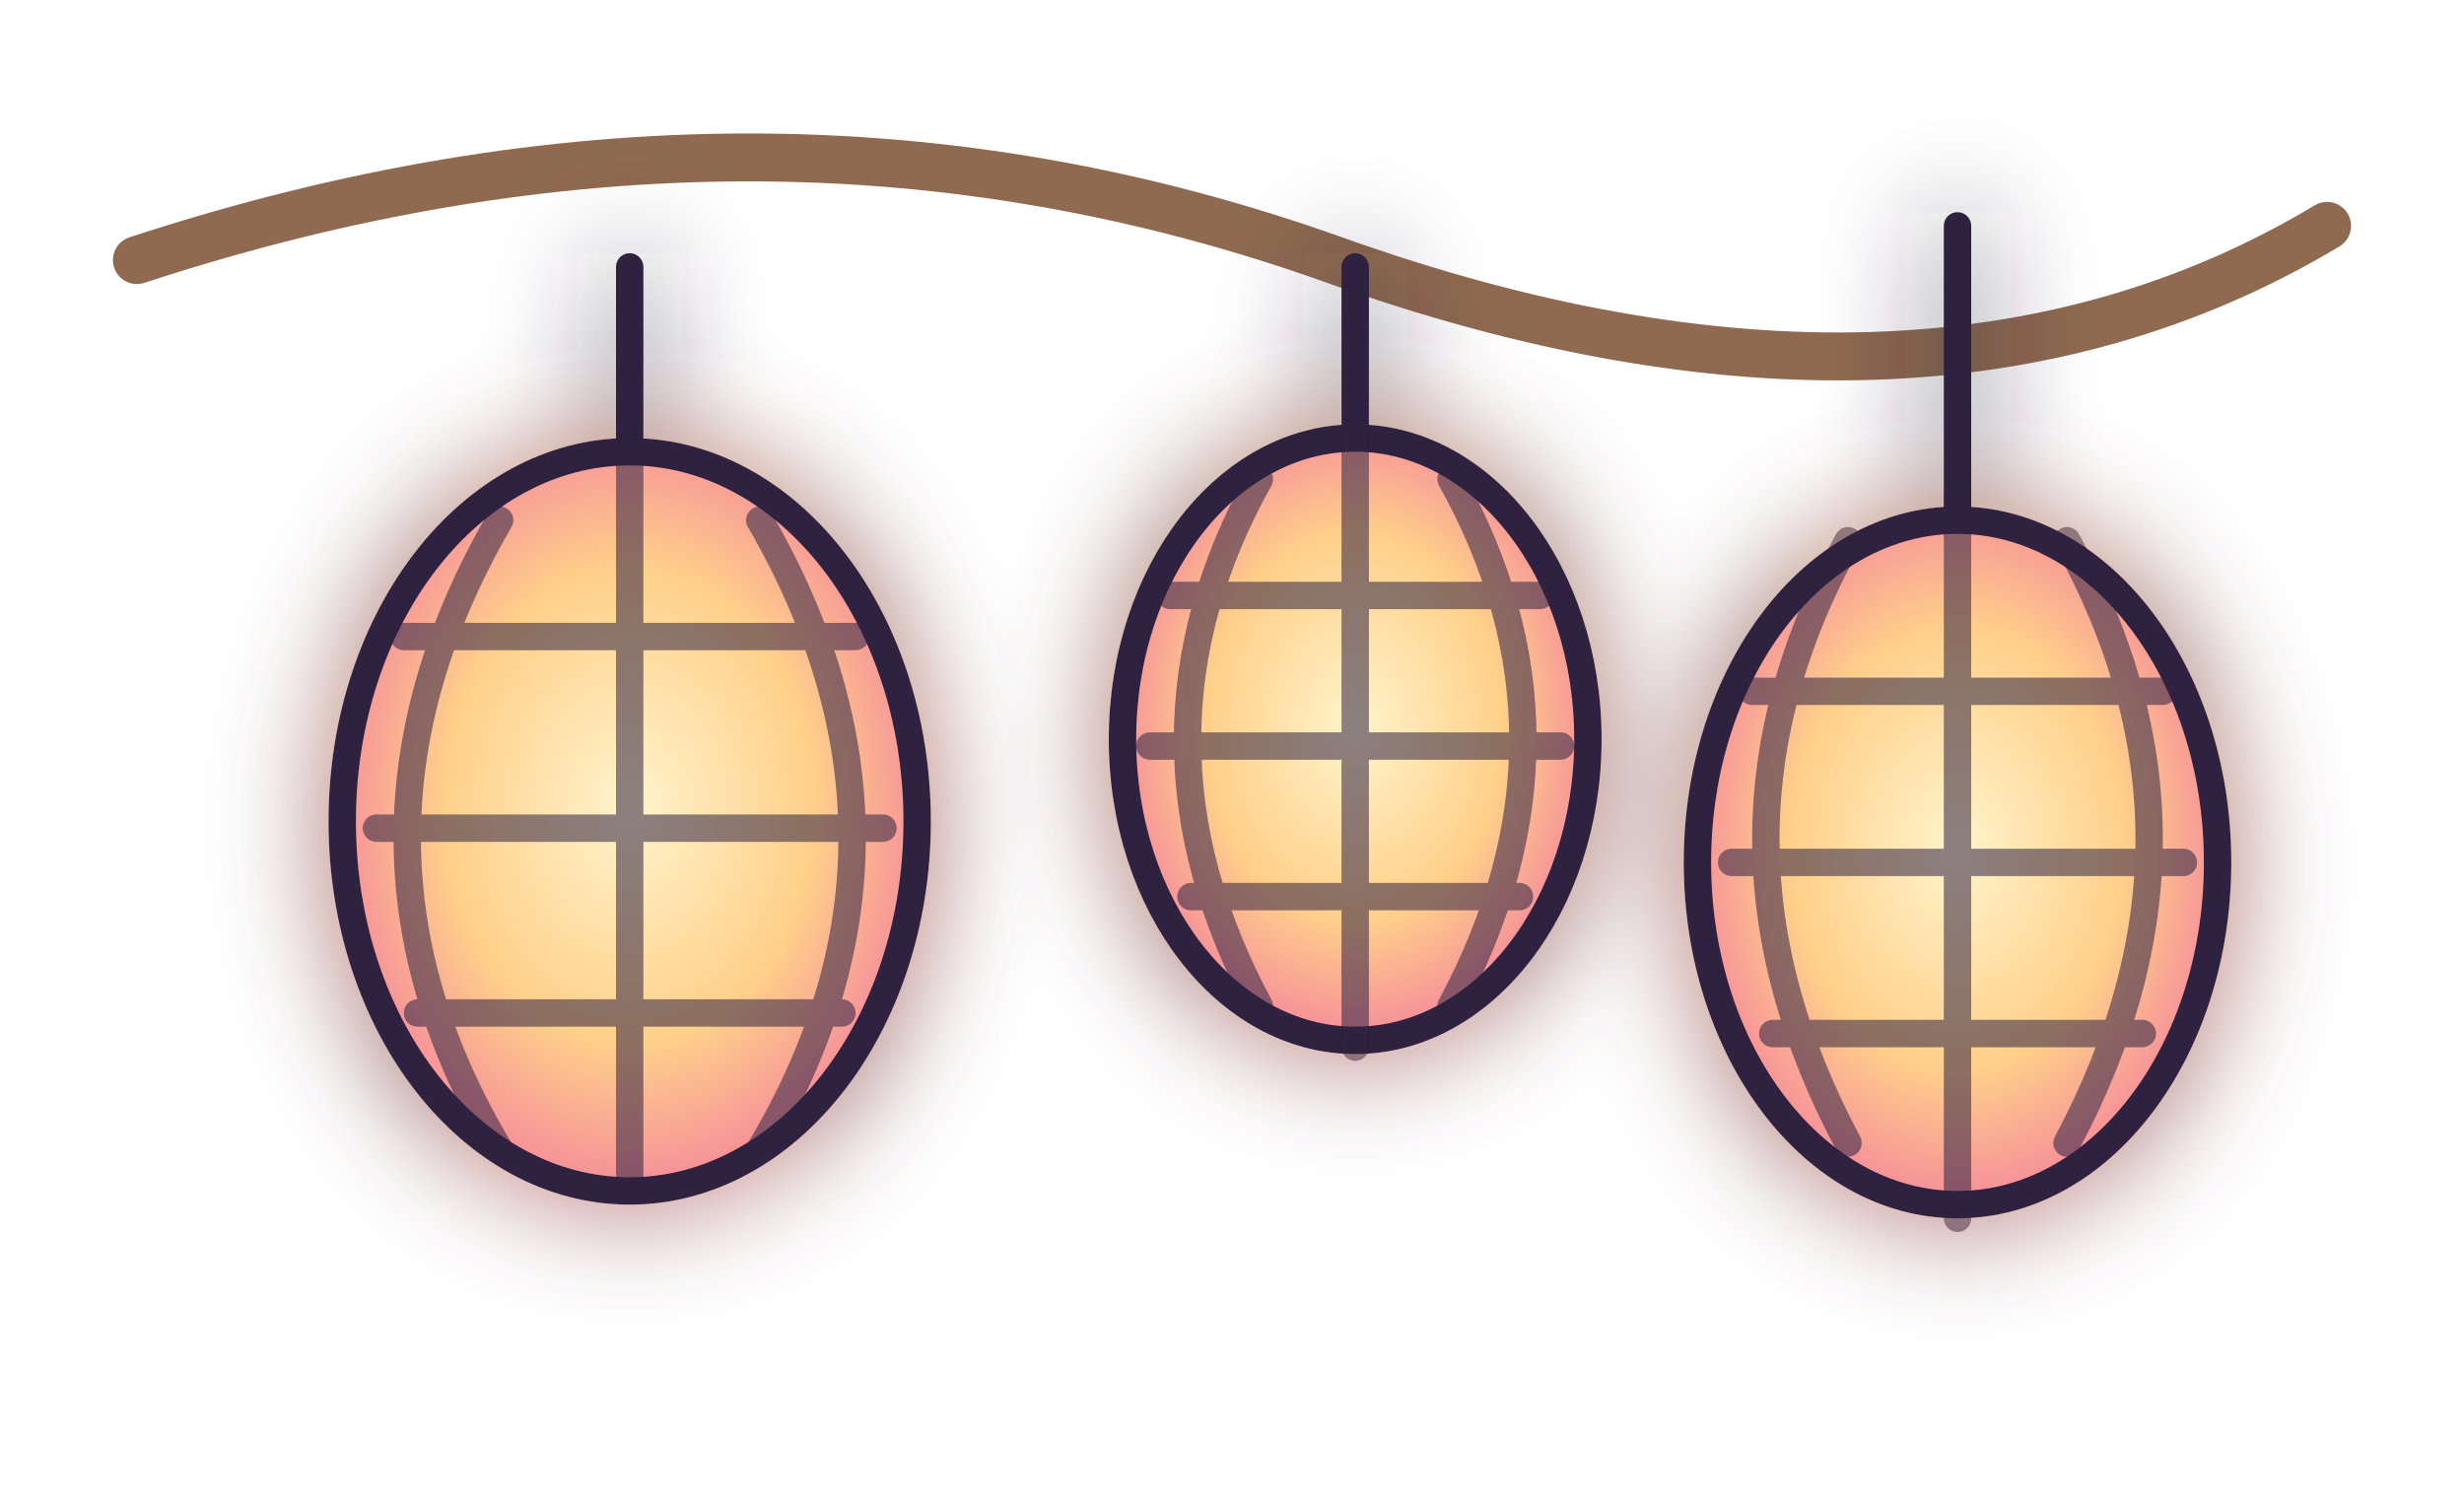
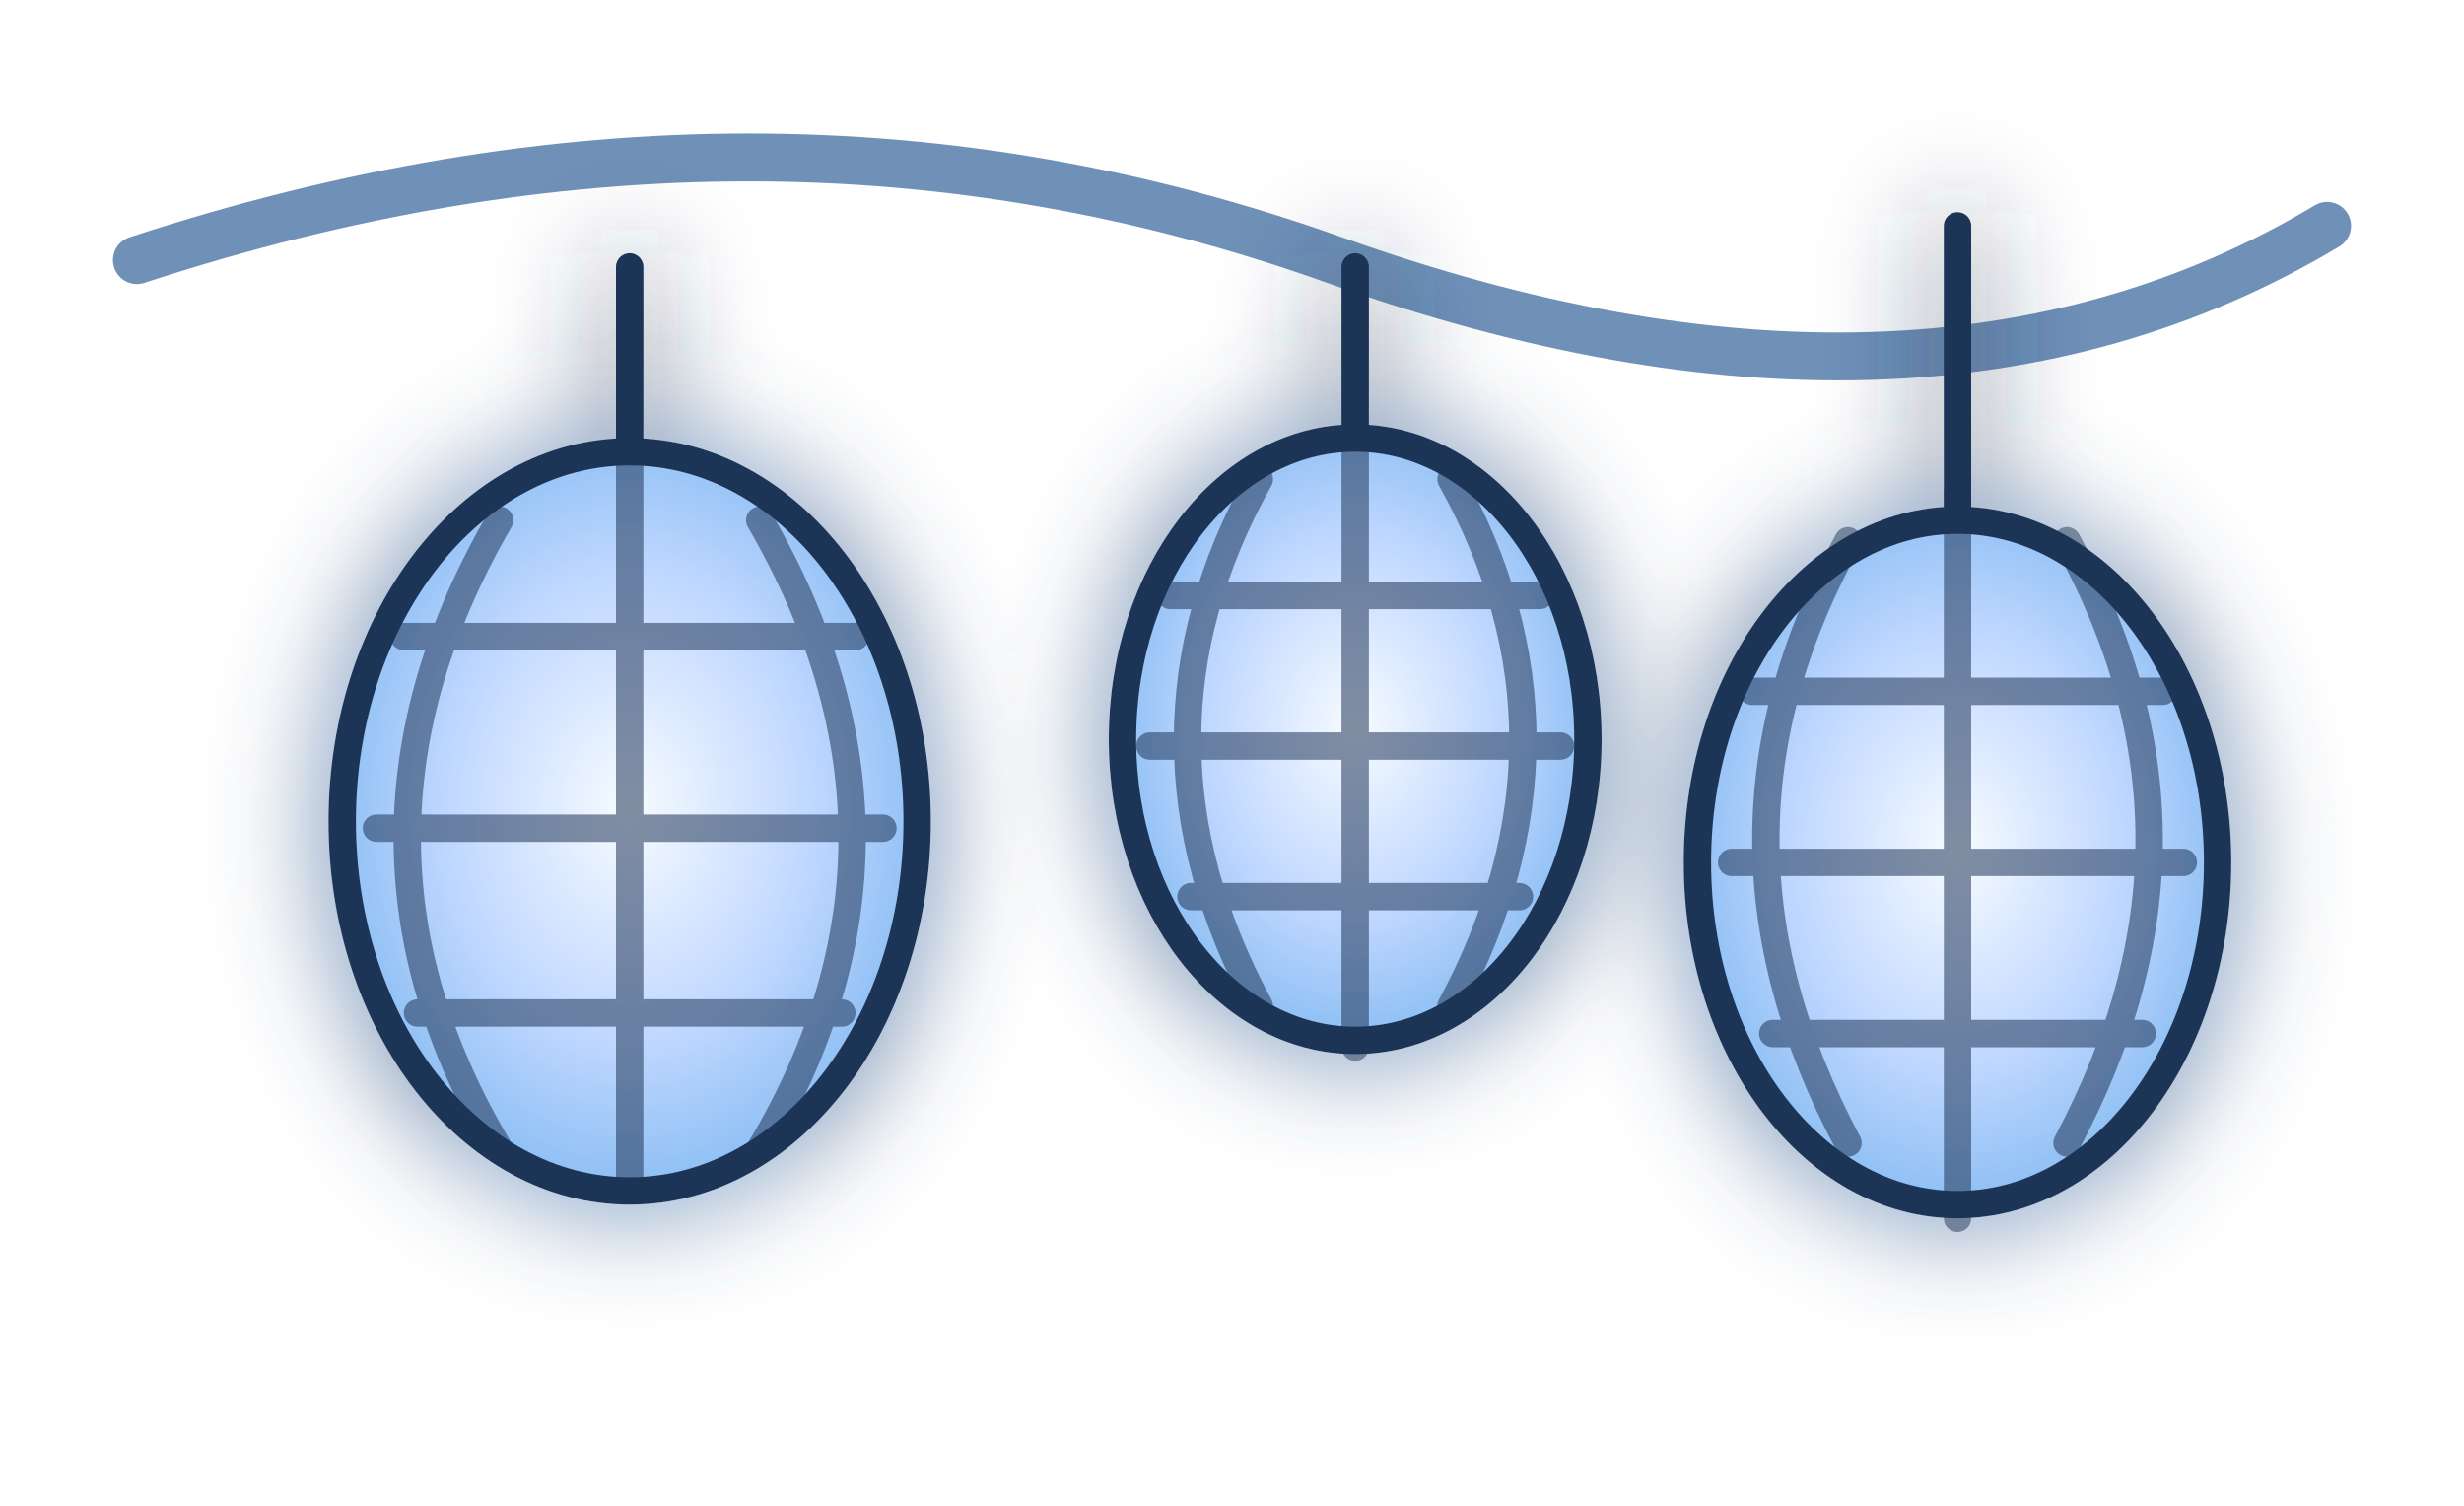
<svg xmlns="http://www.w3.org/2000/svg" viewBox="0 0 360 220" role="img" aria-labelledby="title desc">
  <defs>
    <radialGradient id="glow" cx="50%" cy="48%" r="58%">
-       <stop offset="0" stop-color="#FFF4CC" />
-       <stop offset=".55" stop-color="#FFD08A" />
-       <stop offset="1" stop-color="#F2789F" />
+       <stop offset="0" stop-color="#F7FBFF" />
+       <stop offset=".55" stop-color="#BFD7FF" />
+       <stop offset="1" stop-color="#7DB7F0" />
    </radialGradient>
    <filter id="halo" x="-60%" y="-60%" width="220%" height="220%">
      <feGaussianBlur stdDeviation="8" result="blur" />
      <feMerge>
        <feMergeNode in="blur" />
        <feMergeNode in="SourceGraphic" />
      </feMerge>
    </filter>
  </defs>
-   <path d="M20 38c61-20 119-20 175 0s105 19 145-5" fill="none" stroke="#8F6A50" stroke-width="7" stroke-linecap="round" />
-   <g filter="url(#halo)" stroke="#2D2040" stroke-width="4" stroke-linecap="round" stroke-linejoin="round">
+   <path d="M20 38c61-20 119-20 175 0s105 19 145-5" fill="none" stroke="#6F91B8" stroke-width="7" stroke-linecap="round" />
+   <g filter="url(#halo)" stroke="#1F3557" stroke-width="4" stroke-linecap="round" stroke-linejoin="round">
    <path d="M92 39v35" />
    <ellipse cx="92" cy="120" rx="42" ry="54" fill="url(#glow)" />
    <path d="M59 93h66M55 121h74M61 148h62M92 67v106M73 76c-18 31-18 62 0 92M111 76c18 31 18 62 0 92" fill="none" opacity=".55" />
    <path d="M198 39v28" />
    <ellipse cx="198" cy="108" rx="34" ry="44" fill="url(#glow)" />
    <path d="M171 87h54M168 109h60M174 131h48M198 63v90M184 70c-14 25-14 51 0 77M212 70c14 25 14 51 0 77" fill="none" opacity=".55" />
    <path d="M286 33v41" />
    <ellipse cx="286" cy="126" rx="38" ry="50" fill="url(#glow)" />
    <path d="M256 101h60M253 126h66M259 151h54M286 72v106M270 79c-16 29-16 58 0 88M302 79c16 29 16 58 0 88" fill="none" opacity=".55" />
  </g>
</svg>
